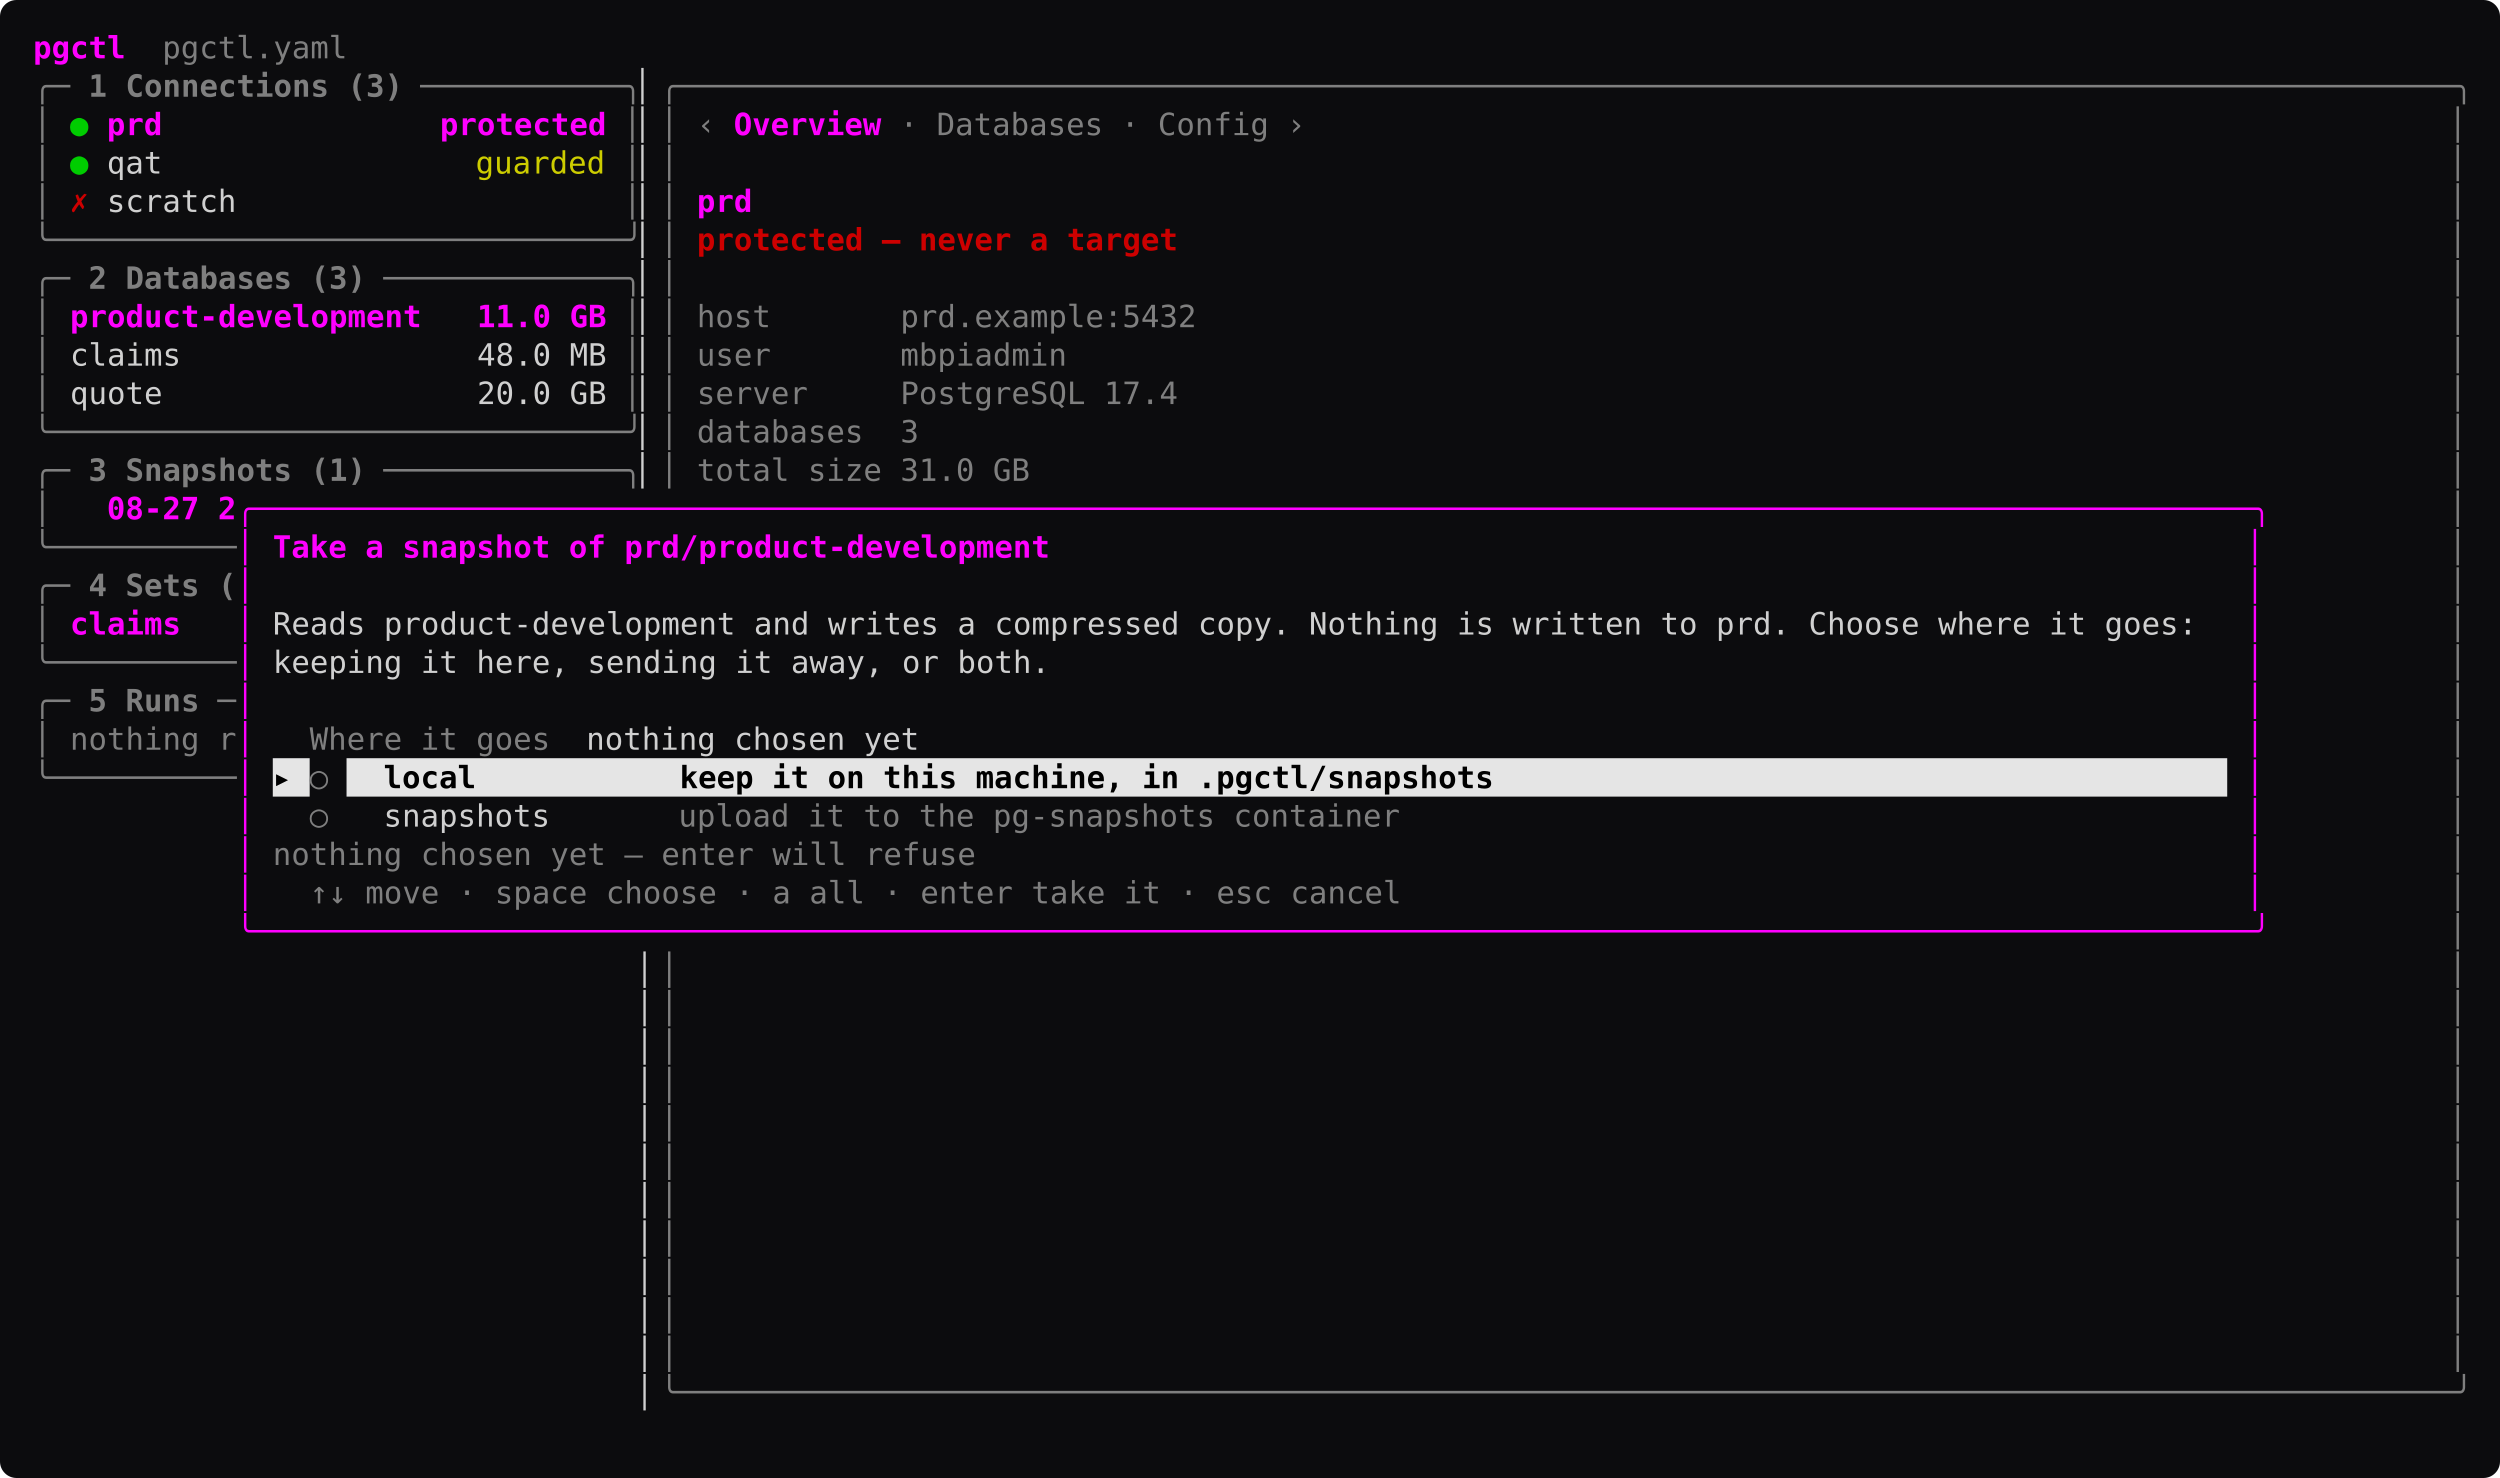
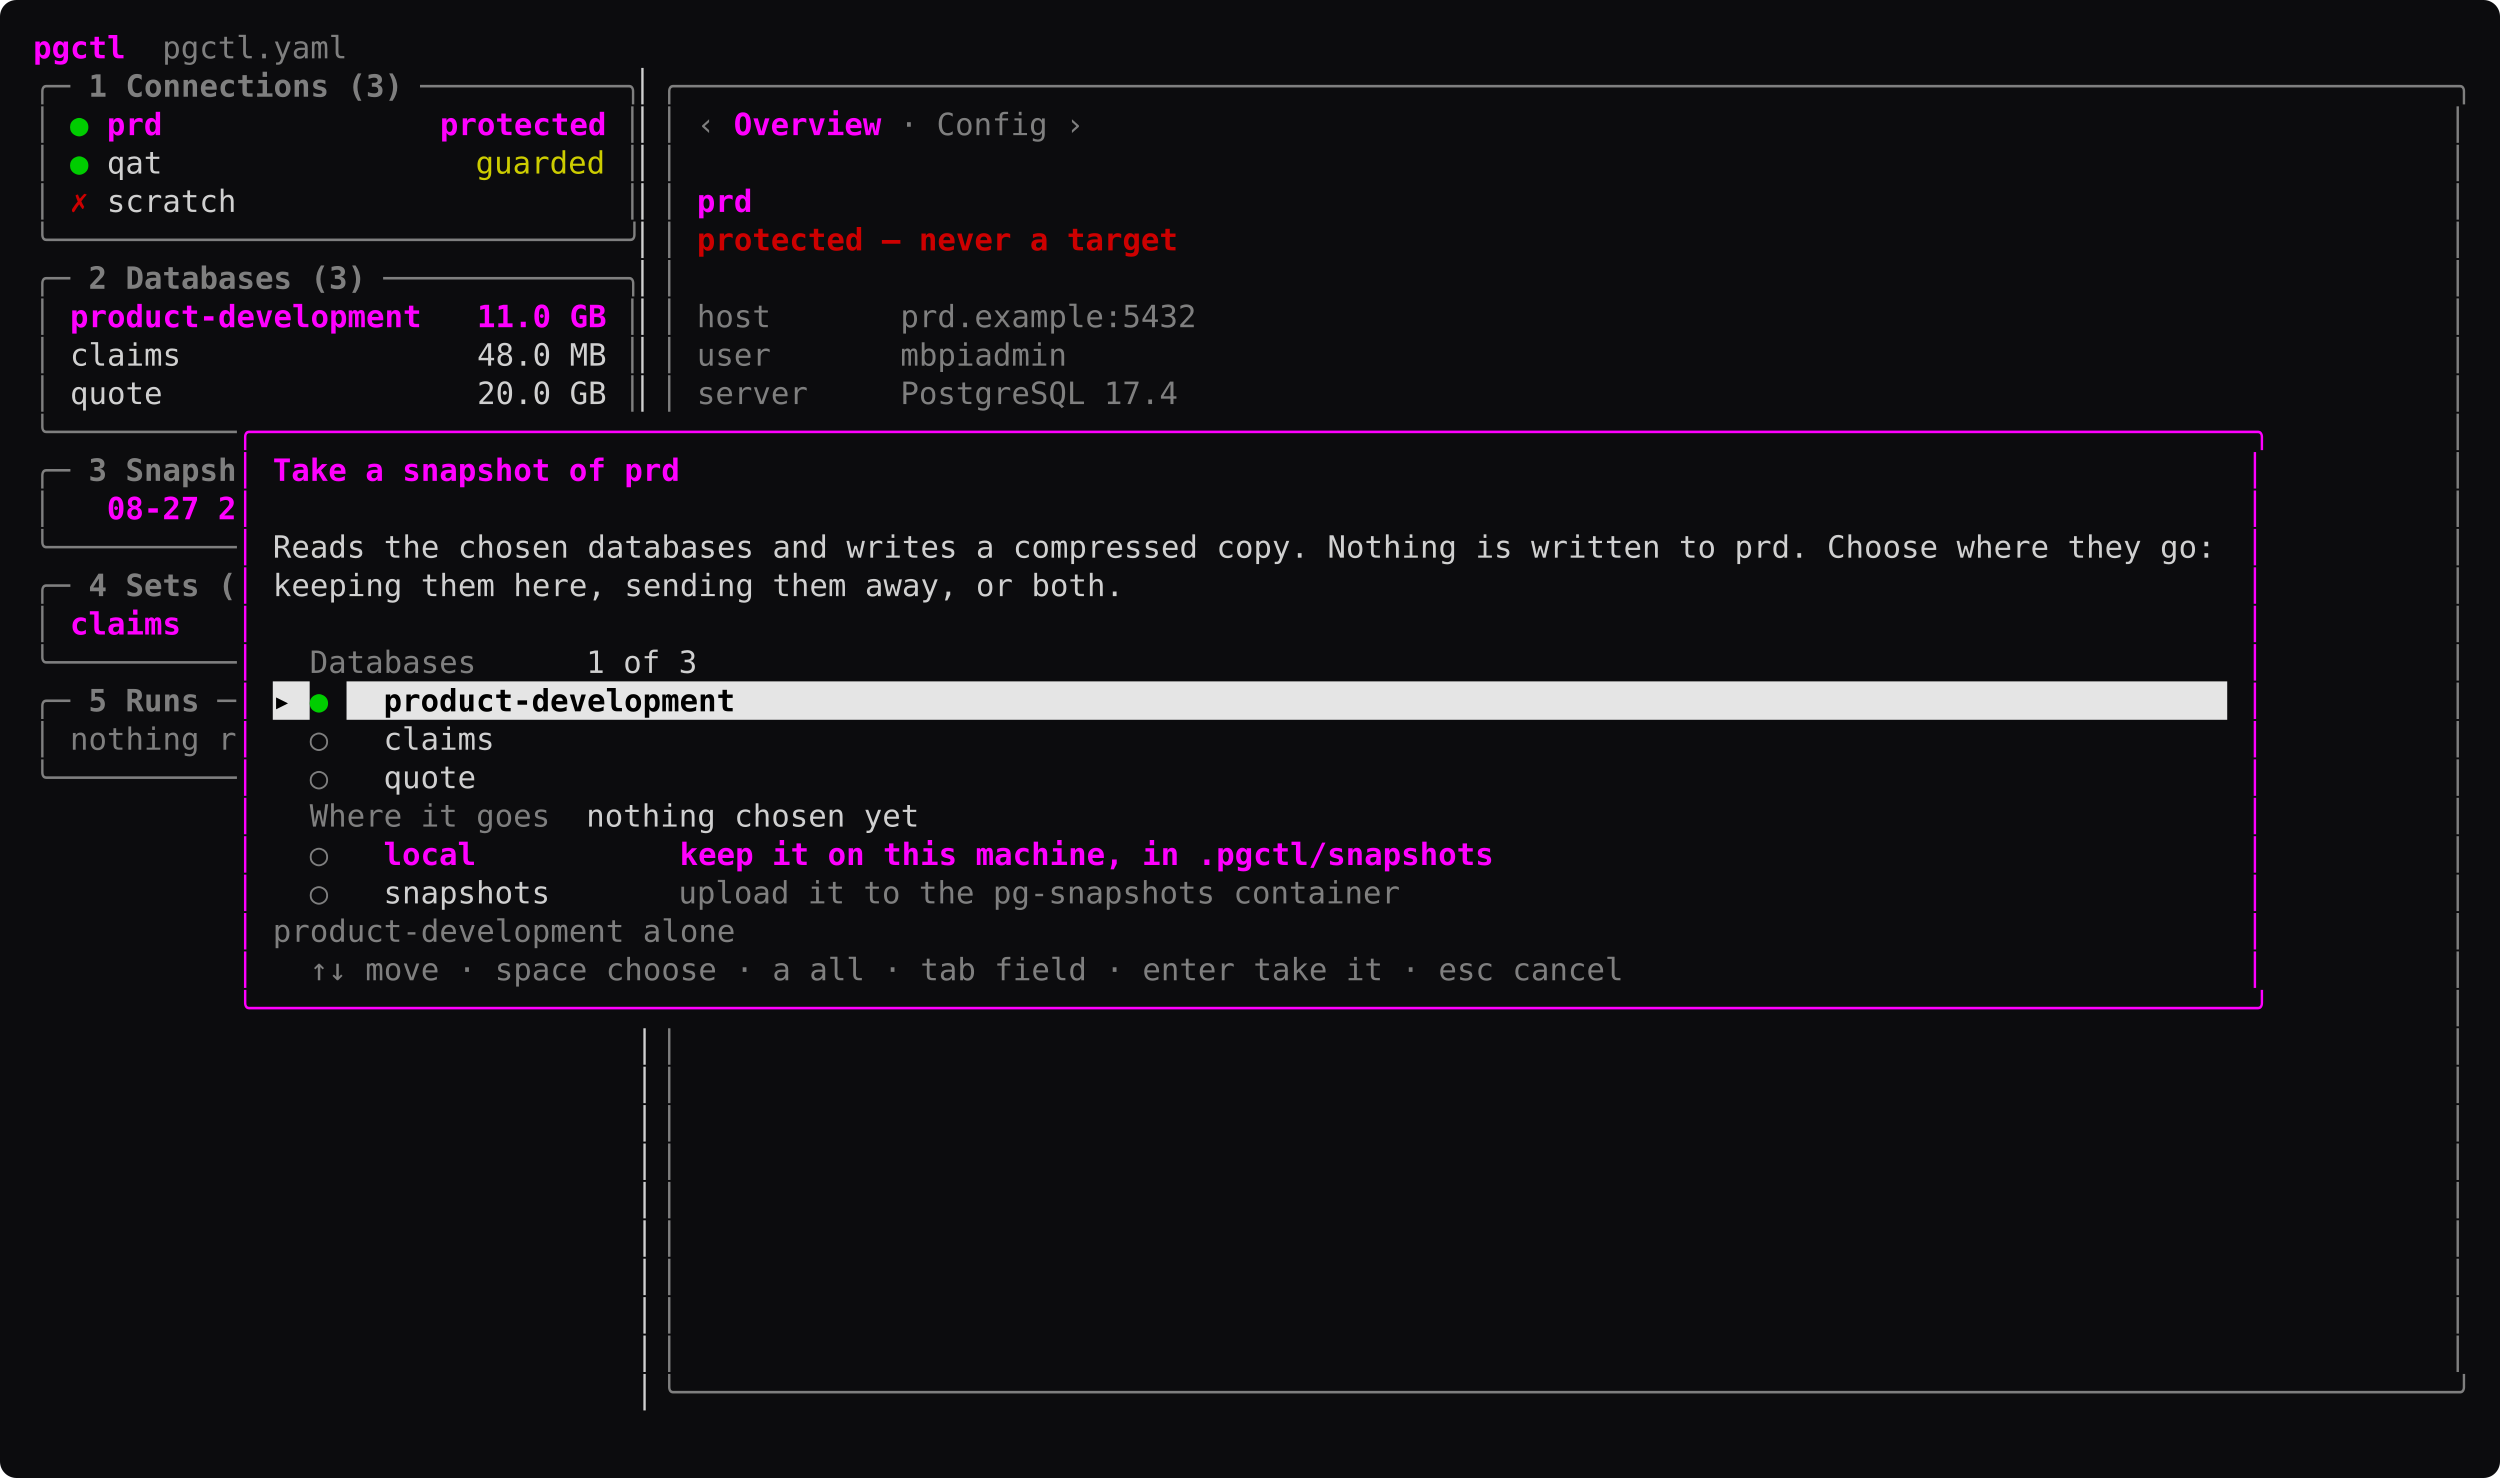
<svg xmlns="http://www.w3.org/2000/svg" width="1057.6" height="625.25" viewBox="0 0 1057.6 625.25" font-family="ui-monospace, 'SF Mono', SFMono-Regular, Menlo, Consolas, 'DejaVu Sans Mono', monospace" font-size="13" role="img">
  <rect width="1057.6" height="625.25" rx="7" fill="#0c0c0e" />
-   <rect x="115.4" y="320.75" width="15.6" height="16.25" fill="#e5e5e5" />
-   <rect x="146.6" y="320.75" width="795.6" height="16.25" fill="#e5e5e5" />
+   <rect x="115.4" y="288.25" width="15.6" height="16.25" fill="#e5e5e5" />
+   <rect x="146.6" y="288.25" width="795.6" height="16.25" fill="#e5e5e5" />
  <text x="14" y="24.68" textLength="39" lengthAdjust="spacing" fill="#ff00ff" font-weight="600" xml:space="preserve">pgctl</text>
  <text x="53" y="24.68" textLength="93.6" lengthAdjust="spacing" fill="#7f7f7f" xml:space="preserve">  pgctl.yaml</text>
  <text x="14" y="40.92" textLength="15.6" lengthAdjust="spacing" fill="#7f7f7f" xml:space="preserve">╭─</text>
  <text x="29.6" y="40.92" textLength="140.4" lengthAdjust="spacing" fill="#7f7f7f" font-weight="600" xml:space="preserve"> 1 Connections (3)</text>
  <text x="177.8" y="40.92" textLength="93.6" lengthAdjust="spacing" fill="#7f7f7f" xml:space="preserve">───────────╮</text>
  <text x="271.4" y="40.92" textLength="7.8" lengthAdjust="spacing" fill="#d0d0d0" xml:space="preserve">▏</text>
  <text x="279.2" y="40.92" textLength="764.4" lengthAdjust="spacing" fill="#7f7f7f" xml:space="preserve">╭────────────────────────────────────────────────────────────────────────────────────────────────╮</text>
  <text x="14" y="57.17" textLength="7.8" lengthAdjust="spacing" fill="#7f7f7f" xml:space="preserve">│</text>
  <text x="29.6" y="57.17" textLength="7.8" lengthAdjust="spacing" fill="#00cd00" xml:space="preserve">●</text>
  <text x="45.2" y="57.17" textLength="210.6" lengthAdjust="spacing" fill="#ff00ff" font-weight="600" xml:space="preserve">prd               protected</text>
  <text x="263.6" y="57.17" textLength="7.8" lengthAdjust="spacing" fill="#7f7f7f" xml:space="preserve">│</text>
  <text x="271.4" y="57.17" textLength="7.8" lengthAdjust="spacing" fill="#d0d0d0" xml:space="preserve">▏</text>
  <text x="279.2" y="57.17" textLength="7.8" lengthAdjust="spacing" fill="#7f7f7f" xml:space="preserve">│</text>
  <text x="294.8" y="57.17" textLength="7.8" lengthAdjust="spacing" fill="#7f7f7f" xml:space="preserve">‹</text>
  <text x="310.4" y="57.17" textLength="7.8" lengthAdjust="spacing" fill="#ff00ff" font-weight="600" xml:space="preserve">O</text>
  <text x="318.2" y="57.17" textLength="7.8" lengthAdjust="spacing" fill="#ff00ff" font-weight="600" xml:space="preserve">v</text>
  <text x="326" y="57.17" textLength="7.8" lengthAdjust="spacing" fill="#ff00ff" font-weight="600" xml:space="preserve">e</text>
  <text x="333.8" y="57.17" textLength="7.8" lengthAdjust="spacing" fill="#ff00ff" font-weight="600" xml:space="preserve">r</text>
  <text x="341.6" y="57.17" textLength="7.8" lengthAdjust="spacing" fill="#ff00ff" font-weight="600" xml:space="preserve">v</text>
  <text x="349.4" y="57.17" textLength="7.8" lengthAdjust="spacing" fill="#ff00ff" font-weight="600" xml:space="preserve">i</text>
  <text x="357.2" y="57.17" textLength="7.8" lengthAdjust="spacing" fill="#ff00ff" font-weight="600" xml:space="preserve">e</text>
  <text x="365" y="57.17" textLength="7.8" lengthAdjust="spacing" fill="#ff00ff" font-weight="600" xml:space="preserve">w</text>
  <text x="380.6" y="57.17" textLength="7.8" lengthAdjust="spacing" fill="#7f7f7f" xml:space="preserve">·</text>
-   <text x="388.4" y="57.17" textLength="78" lengthAdjust="spacing" fill="#7f7f7f" xml:space="preserve"> Databases</text>
-   <text x="474.2" y="57.17" textLength="7.8" lengthAdjust="spacing" fill="#7f7f7f" xml:space="preserve">·</text>
-   <text x="482" y="57.17" textLength="54.6" lengthAdjust="spacing" fill="#7f7f7f" xml:space="preserve"> Config</text>
-   <text x="544.4" y="57.17" textLength="7.8" lengthAdjust="spacing" fill="#7f7f7f" xml:space="preserve">›</text>
+   <text x="388.4" y="57.17" textLength="54.6" lengthAdjust="spacing" fill="#7f7f7f" xml:space="preserve"> Config</text>
+   <text x="450.8" y="57.17" textLength="7.8" lengthAdjust="spacing" fill="#7f7f7f" xml:space="preserve">›</text>
  <text x="1035.8" y="57.17" textLength="7.8" lengthAdjust="spacing" fill="#7f7f7f" xml:space="preserve">│</text>
  <text x="14" y="73.42" textLength="7.8" lengthAdjust="spacing" fill="#7f7f7f" xml:space="preserve">│</text>
  <text x="29.6" y="73.42" textLength="7.8" lengthAdjust="spacing" fill="#00cd00" xml:space="preserve">●</text>
  <text x="45.2" y="73.42" textLength="23.4" lengthAdjust="spacing" fill="#d0d0d0" xml:space="preserve">qat</text>
  <text x="201.2" y="73.42" textLength="54.6" lengthAdjust="spacing" fill="#cdcd00" xml:space="preserve">guarded</text>
  <text x="263.6" y="73.42" textLength="7.8" lengthAdjust="spacing" fill="#7f7f7f" xml:space="preserve">│</text>
  <text x="271.4" y="73.42" textLength="7.8" lengthAdjust="spacing" fill="#d0d0d0" xml:space="preserve">▏</text>
  <text x="279.2" y="73.42" textLength="7.8" lengthAdjust="spacing" fill="#7f7f7f" xml:space="preserve">│</text>
  <text x="1035.8" y="73.42" textLength="7.8" lengthAdjust="spacing" fill="#7f7f7f" xml:space="preserve">│</text>
  <text x="14" y="89.67" textLength="7.8" lengthAdjust="spacing" fill="#7f7f7f" xml:space="preserve">│</text>
  <text x="29.6" y="89.67" textLength="7.8" lengthAdjust="spacing" fill="#cd0000" font-weight="600" xml:space="preserve">✗</text>
  <text x="45.2" y="89.67" textLength="54.6" lengthAdjust="spacing" fill="#d0d0d0" xml:space="preserve">scratch</text>
  <text x="263.6" y="89.67" textLength="7.8" lengthAdjust="spacing" fill="#7f7f7f" xml:space="preserve">│</text>
  <text x="271.4" y="89.67" textLength="7.8" lengthAdjust="spacing" fill="#d0d0d0" xml:space="preserve">▏</text>
  <text x="279.2" y="89.67" textLength="7.8" lengthAdjust="spacing" fill="#7f7f7f" xml:space="preserve">│</text>
  <text x="294.8" y="89.67" textLength="23.4" lengthAdjust="spacing" fill="#ff00ff" font-weight="600" xml:space="preserve">prd</text>
  <text x="1035.8" y="89.67" textLength="7.8" lengthAdjust="spacing" fill="#7f7f7f" xml:space="preserve">│</text>
  <text x="14" y="105.92" textLength="257.4" lengthAdjust="spacing" fill="#7f7f7f" xml:space="preserve">╰───────────────────────────────╯</text>
  <text x="271.4" y="105.92" textLength="7.8" lengthAdjust="spacing" fill="#d0d0d0" xml:space="preserve">▏</text>
  <text x="279.2" y="105.92" textLength="7.8" lengthAdjust="spacing" fill="#7f7f7f" xml:space="preserve">│</text>
  <text x="294.8" y="105.92" textLength="202.8" lengthAdjust="spacing" fill="#cd0000" font-weight="600" xml:space="preserve">protected — never a target</text>
  <text x="1035.8" y="105.92" textLength="7.8" lengthAdjust="spacing" fill="#7f7f7f" xml:space="preserve">│</text>
  <text x="14" y="122.17" textLength="15.6" lengthAdjust="spacing" fill="#7f7f7f" xml:space="preserve">╭─</text>
  <text x="29.6" y="122.17" textLength="124.8" lengthAdjust="spacing" fill="#7f7f7f" font-weight="600" xml:space="preserve"> 2 Databases (3)</text>
  <text x="162.2" y="122.17" textLength="109.2" lengthAdjust="spacing" fill="#7f7f7f" xml:space="preserve">─────────────╮</text>
  <text x="271.4" y="122.17" textLength="7.8" lengthAdjust="spacing" fill="#d0d0d0" xml:space="preserve">▏</text>
  <text x="279.2" y="122.17" textLength="7.8" lengthAdjust="spacing" fill="#7f7f7f" xml:space="preserve">│</text>
  <text x="1035.8" y="122.17" textLength="7.8" lengthAdjust="spacing" fill="#7f7f7f" xml:space="preserve">│</text>
  <text x="14" y="138.43" textLength="7.8" lengthAdjust="spacing" fill="#7f7f7f" xml:space="preserve">│</text>
  <text x="29.6" y="138.43" textLength="226.2" lengthAdjust="spacing" fill="#ff00ff" font-weight="600" xml:space="preserve">product-development   11.0 GB</text>
  <text x="263.6" y="138.43" textLength="7.8" lengthAdjust="spacing" fill="#7f7f7f" xml:space="preserve">│</text>
  <text x="271.4" y="138.43" textLength="7.8" lengthAdjust="spacing" fill="#d0d0d0" xml:space="preserve">▏</text>
  <text x="279.2" y="138.43" textLength="7.8" lengthAdjust="spacing" fill="#7f7f7f" xml:space="preserve">│</text>
  <text x="294.8" y="138.43" textLength="210.6" lengthAdjust="spacing" fill="#7f7f7f" xml:space="preserve">host       prd.example:5432</text>
  <text x="1035.8" y="138.43" textLength="7.8" lengthAdjust="spacing" fill="#7f7f7f" xml:space="preserve">│</text>
  <text x="14" y="154.68" textLength="7.8" lengthAdjust="spacing" fill="#7f7f7f" xml:space="preserve">│</text>
  <text x="21.8" y="154.68" textLength="234" lengthAdjust="spacing" fill="#d0d0d0" xml:space="preserve"> claims                48.0 MB</text>
  <text x="263.6" y="154.68" textLength="7.8" lengthAdjust="spacing" fill="#7f7f7f" xml:space="preserve">│</text>
  <text x="271.4" y="154.68" textLength="7.8" lengthAdjust="spacing" fill="#d0d0d0" xml:space="preserve">▏</text>
  <text x="279.2" y="154.68" textLength="7.8" lengthAdjust="spacing" fill="#7f7f7f" xml:space="preserve">│</text>
  <text x="294.8" y="154.68" textLength="156" lengthAdjust="spacing" fill="#7f7f7f" xml:space="preserve">user       mbpiadmin</text>
  <text x="1035.8" y="154.68" textLength="7.8" lengthAdjust="spacing" fill="#7f7f7f" xml:space="preserve">│</text>
  <text x="14" y="170.93" textLength="7.8" lengthAdjust="spacing" fill="#7f7f7f" xml:space="preserve">│</text>
  <text x="21.8" y="170.93" textLength="234" lengthAdjust="spacing" fill="#d0d0d0" xml:space="preserve"> quote                 20.0 GB</text>
  <text x="263.6" y="170.93" textLength="7.8" lengthAdjust="spacing" fill="#7f7f7f" xml:space="preserve">│</text>
  <text x="271.4" y="170.93" textLength="7.8" lengthAdjust="spacing" fill="#d0d0d0" xml:space="preserve">▏</text>
  <text x="279.2" y="170.93" textLength="7.8" lengthAdjust="spacing" fill="#7f7f7f" xml:space="preserve">│</text>
  <text x="294.8" y="170.93" textLength="202.8" lengthAdjust="spacing" fill="#7f7f7f" xml:space="preserve">server     PostgreSQL 17.4</text>
  <text x="1035.8" y="170.93" textLength="7.8" lengthAdjust="spacing" fill="#7f7f7f" xml:space="preserve">│</text>
-   <text x="14" y="187.18" textLength="257.4" lengthAdjust="spacing" fill="#7f7f7f" xml:space="preserve">╰───────────────────────────────╯</text>
-   <text x="271.4" y="187.18" textLength="7.8" lengthAdjust="spacing" fill="#d0d0d0" xml:space="preserve">▏</text>
-   <text x="279.2" y="187.18" textLength="7.8" lengthAdjust="spacing" fill="#7f7f7f" xml:space="preserve">│</text>
-   <text x="294.8" y="187.18" textLength="93.6" lengthAdjust="spacing" fill="#7f7f7f" xml:space="preserve">databases  3</text>
+   <text x="14" y="187.18" textLength="85.8" lengthAdjust="spacing" fill="#7f7f7f" xml:space="preserve">╰──────────</text>
+   <text x="99.8" y="187.18" textLength="858" lengthAdjust="spacing" fill="#ff00ff" xml:space="preserve">╭────────────────────────────────────────────────────────────────────────────────────────────────────────────╮</text>
  <text x="1035.8" y="187.18" textLength="7.8" lengthAdjust="spacing" fill="#7f7f7f" xml:space="preserve">│</text>
  <text x="14" y="203.43" textLength="15.6" lengthAdjust="spacing" fill="#7f7f7f" xml:space="preserve">╭─</text>
-   <text x="29.6" y="203.43" textLength="124.8" lengthAdjust="spacing" fill="#7f7f7f" font-weight="600" xml:space="preserve"> 3 Snapshots (1)</text>
-   <text x="162.2" y="203.43" textLength="109.2" lengthAdjust="spacing" fill="#7f7f7f" xml:space="preserve">─────────────╮</text>
-   <text x="271.4" y="203.43" textLength="7.8" lengthAdjust="spacing" fill="#d0d0d0" xml:space="preserve">▏</text>
-   <text x="279.2" y="203.43" textLength="7.8" lengthAdjust="spacing" fill="#7f7f7f" xml:space="preserve">│</text>
-   <text x="294.8" y="203.43" textLength="140.4" lengthAdjust="spacing" fill="#7f7f7f" xml:space="preserve">total size 31.0 GB</text>
+   <text x="29.6" y="203.43" textLength="70.2" lengthAdjust="spacing" fill="#7f7f7f" font-weight="600" xml:space="preserve"> 3 Snapsh</text>
+   <text x="99.8" y="203.43" textLength="7.8" lengthAdjust="spacing" fill="#ff00ff" xml:space="preserve">│</text>
+   <text x="115.4" y="203.43" textLength="171.6" lengthAdjust="spacing" fill="#ff00ff" font-weight="600" xml:space="preserve">Take a snapshot of prd</text>
+   <text x="950" y="203.43" textLength="7.8" lengthAdjust="spacing" fill="#ff00ff" xml:space="preserve">│</text>
  <text x="1035.8" y="203.43" textLength="7.8" lengthAdjust="spacing" fill="#7f7f7f" xml:space="preserve">│</text>
  <text x="14" y="219.68" textLength="7.8" lengthAdjust="spacing" fill="#7f7f7f" xml:space="preserve">│</text>
  <text x="45.2" y="219.68" textLength="54.6" lengthAdjust="spacing" fill="#ff00ff" font-weight="600" xml:space="preserve">08-27 2</text>
-   <text x="99.8" y="219.68" textLength="858" lengthAdjust="spacing" fill="#ff00ff" xml:space="preserve">╭────────────────────────────────────────────────────────────────────────────────────────────────────────────╮</text>
+   <text x="99.8" y="219.68" textLength="7.8" lengthAdjust="spacing" fill="#ff00ff" xml:space="preserve">│</text>
+   <text x="950" y="219.68" textLength="7.8" lengthAdjust="spacing" fill="#ff00ff" xml:space="preserve">│</text>
  <text x="1035.8" y="219.68" textLength="7.8" lengthAdjust="spacing" fill="#7f7f7f" xml:space="preserve">│</text>
  <text x="14" y="235.93" textLength="85.8" lengthAdjust="spacing" fill="#7f7f7f" xml:space="preserve">╰──────────</text>
  <text x="99.8" y="235.93" textLength="7.8" lengthAdjust="spacing" fill="#ff00ff" xml:space="preserve">│</text>
-   <text x="115.4" y="235.93" textLength="327.6" lengthAdjust="spacing" fill="#ff00ff" font-weight="600" xml:space="preserve">Take a snapshot of prd/product-development</text>
+   <text x="107.6" y="235.93" textLength="826.8" lengthAdjust="spacing" fill="#d0d0d0" xml:space="preserve"> Reads the chosen databases and writes a compressed copy. Nothing is written to prd. Choose where they go:</text>
  <text x="950" y="235.93" textLength="7.8" lengthAdjust="spacing" fill="#ff00ff" xml:space="preserve">│</text>
  <text x="1035.8" y="235.93" textLength="7.8" lengthAdjust="spacing" fill="#7f7f7f" xml:space="preserve">│</text>
  <text x="14" y="252.18" textLength="15.6" lengthAdjust="spacing" fill="#7f7f7f" xml:space="preserve">╭─</text>
  <text x="29.6" y="252.18" textLength="70.2" lengthAdjust="spacing" fill="#7f7f7f" font-weight="600" xml:space="preserve"> 4 Sets (</text>
  <text x="99.8" y="252.18" textLength="7.8" lengthAdjust="spacing" fill="#ff00ff" xml:space="preserve">│</text>
+   <text x="107.6" y="252.18" textLength="366.6" lengthAdjust="spacing" fill="#d0d0d0" xml:space="preserve"> keeping them here, sending them away, or both.</text>
  <text x="950" y="252.18" textLength="7.8" lengthAdjust="spacing" fill="#ff00ff" xml:space="preserve">│</text>
  <text x="1035.8" y="252.18" textLength="7.8" lengthAdjust="spacing" fill="#7f7f7f" xml:space="preserve">│</text>
  <text x="14" y="268.43" textLength="7.8" lengthAdjust="spacing" fill="#7f7f7f" xml:space="preserve">│</text>
  <text x="29.6" y="268.43" textLength="46.8" lengthAdjust="spacing" fill="#ff00ff" font-weight="600" xml:space="preserve">claims</text>
  <text x="99.8" y="268.43" textLength="7.8" lengthAdjust="spacing" fill="#ff00ff" xml:space="preserve">│</text>
-   <text x="107.6" y="268.43" textLength="819" lengthAdjust="spacing" fill="#d0d0d0" xml:space="preserve"> Reads product-development and writes a compressed copy. Nothing is written to prd. Choose where it goes:</text>
  <text x="950" y="268.43" textLength="7.8" lengthAdjust="spacing" fill="#ff00ff" xml:space="preserve">│</text>
  <text x="1035.8" y="268.43" textLength="7.8" lengthAdjust="spacing" fill="#7f7f7f" xml:space="preserve">│</text>
  <text x="14" y="284.68" textLength="85.8" lengthAdjust="spacing" fill="#7f7f7f" xml:space="preserve">╰──────────</text>
  <text x="99.8" y="284.68" textLength="7.8" lengthAdjust="spacing" fill="#ff00ff" xml:space="preserve">│</text>
-   <text x="107.6" y="284.68" textLength="335.4" lengthAdjust="spacing" fill="#d0d0d0" xml:space="preserve"> keeping it here, sending it away, or both.</text>
+   <text x="131" y="284.68" textLength="70.2" lengthAdjust="spacing" fill="#7f7f7f" xml:space="preserve">Databases</text>
+   <text x="248" y="284.68" textLength="46.8" lengthAdjust="spacing" fill="#d0d0d0" xml:space="preserve">1 of 3</text>
  <text x="950" y="284.68" textLength="7.8" lengthAdjust="spacing" fill="#ff00ff" xml:space="preserve">│</text>
  <text x="1035.8" y="284.68" textLength="7.8" lengthAdjust="spacing" fill="#7f7f7f" xml:space="preserve">│</text>
  <text x="14" y="300.93" textLength="15.6" lengthAdjust="spacing" fill="#7f7f7f" xml:space="preserve">╭─</text>
  <text x="29.6" y="300.93" textLength="54.6" lengthAdjust="spacing" fill="#7f7f7f" font-weight="600" xml:space="preserve"> 5 Runs</text>
  <text x="92" y="300.93" textLength="7.8" lengthAdjust="spacing" fill="#7f7f7f" xml:space="preserve">─</text>
  <text x="99.8" y="300.93" textLength="7.8" lengthAdjust="spacing" fill="#ff00ff" xml:space="preserve">│</text>
+   <text x="115.4" y="300.93" textLength="7.8" lengthAdjust="spacing" fill="#000000" font-weight="600" xml:space="preserve">▸</text>
+   <text x="131" y="300.93" textLength="7.8" lengthAdjust="spacing" fill="#00cd00" xml:space="preserve">●</text>
+   <text x="146.6" y="300.93" textLength="163.8" lengthAdjust="spacing" fill="#000000" font-weight="600" xml:space="preserve">  product-development</text>
  <text x="950" y="300.93" textLength="7.8" lengthAdjust="spacing" fill="#ff00ff" xml:space="preserve">│</text>
  <text x="1035.8" y="300.93" textLength="7.8" lengthAdjust="spacing" fill="#7f7f7f" xml:space="preserve">│</text>
  <text x="14" y="317.18" textLength="7.8" lengthAdjust="spacing" fill="#7f7f7f" xml:space="preserve">│</text>
  <text x="29.6" y="317.18" textLength="70.2" lengthAdjust="spacing" fill="#7f7f7f" xml:space="preserve">nothing r</text>
  <text x="99.8" y="317.18" textLength="7.8" lengthAdjust="spacing" fill="#ff00ff" xml:space="preserve">│</text>
-   <text x="131" y="317.18" textLength="101.4" lengthAdjust="spacing" fill="#7f7f7f" xml:space="preserve">Where it goes</text>
-   <text x="248" y="317.18" textLength="140.4" lengthAdjust="spacing" fill="#d0d0d0" xml:space="preserve">nothing chosen yet</text>
+   <text x="131" y="317.18" textLength="7.8" lengthAdjust="spacing" fill="#7f7f7f" xml:space="preserve">○</text>
+   <text x="146.6" y="317.18" textLength="62.4" lengthAdjust="spacing" fill="#d0d0d0" xml:space="preserve">  claims</text>
  <text x="950" y="317.18" textLength="7.8" lengthAdjust="spacing" fill="#ff00ff" xml:space="preserve">│</text>
  <text x="1035.8" y="317.18" textLength="7.8" lengthAdjust="spacing" fill="#7f7f7f" xml:space="preserve">│</text>
  <text x="14" y="333.43" textLength="85.8" lengthAdjust="spacing" fill="#7f7f7f" xml:space="preserve">╰──────────</text>
  <text x="99.8" y="333.43" textLength="7.8" lengthAdjust="spacing" fill="#ff00ff" xml:space="preserve">│</text>
-   <text x="115.4" y="333.43" textLength="7.8" lengthAdjust="spacing" fill="#000000" font-weight="600" xml:space="preserve">▸</text>
  <text x="131" y="333.43" textLength="7.8" lengthAdjust="spacing" fill="#7f7f7f" xml:space="preserve">○</text>
-   <text x="146.6" y="333.43" textLength="483.6" lengthAdjust="spacing" fill="#000000" font-weight="600" xml:space="preserve">  local           keep it on this machine, in .pgctl/snapshots</text>
+   <text x="146.6" y="333.43" textLength="54.6" lengthAdjust="spacing" fill="#d0d0d0" xml:space="preserve">  quote</text>
  <text x="950" y="333.43" textLength="7.8" lengthAdjust="spacing" fill="#ff00ff" xml:space="preserve">│</text>
  <text x="1035.8" y="333.43" textLength="7.8" lengthAdjust="spacing" fill="#7f7f7f" xml:space="preserve">│</text>
  <text x="99.8" y="349.68" textLength="7.8" lengthAdjust="spacing" fill="#ff00ff" xml:space="preserve">│</text>
-   <text x="131" y="349.68" textLength="7.8" lengthAdjust="spacing" fill="#7f7f7f" xml:space="preserve">○</text>
-   <text x="146.6" y="349.68" textLength="85.8" lengthAdjust="spacing" fill="#d0d0d0" xml:space="preserve">  snapshots</text>
-   <text x="287" y="349.68" textLength="304.2" lengthAdjust="spacing" fill="#7f7f7f" xml:space="preserve">upload it to the pg-snapshots container</text>
+   <text x="131" y="349.68" textLength="101.4" lengthAdjust="spacing" fill="#7f7f7f" xml:space="preserve">Where it goes</text>
+   <text x="248" y="349.68" textLength="140.4" lengthAdjust="spacing" fill="#d0d0d0" xml:space="preserve">nothing chosen yet</text>
  <text x="950" y="349.68" textLength="7.8" lengthAdjust="spacing" fill="#ff00ff" xml:space="preserve">│</text>
  <text x="1035.8" y="349.68" textLength="7.8" lengthAdjust="spacing" fill="#7f7f7f" xml:space="preserve">│</text>
  <text x="99.8" y="365.93" textLength="7.8" lengthAdjust="spacing" fill="#ff00ff" xml:space="preserve">│</text>
-   <text x="115.4" y="365.93" textLength="296.4" lengthAdjust="spacing" fill="#7f7f7f" xml:space="preserve">nothing chosen yet — enter will refuse</text>
+   <text x="131" y="365.93" textLength="7.8" lengthAdjust="spacing" fill="#7f7f7f" xml:space="preserve">○</text>
+   <text x="146.6" y="365.93" textLength="483.6" lengthAdjust="spacing" fill="#ff00ff" font-weight="600" xml:space="preserve">  local           keep it on this machine, in .pgctl/snapshots</text>
  <text x="950" y="365.93" textLength="7.8" lengthAdjust="spacing" fill="#ff00ff" xml:space="preserve">│</text>
  <text x="1035.8" y="365.93" textLength="7.8" lengthAdjust="spacing" fill="#7f7f7f" xml:space="preserve">│</text>
  <text x="99.8" y="382.18" textLength="7.8" lengthAdjust="spacing" fill="#ff00ff" xml:space="preserve">│</text>
-   <text x="115.4" y="382.18" textLength="475.8" lengthAdjust="spacing" fill="#7f7f7f" xml:space="preserve">  ↑↓ move · space choose · a all · enter take it · esc cancel</text>
+   <text x="131" y="382.18" textLength="7.8" lengthAdjust="spacing" fill="#7f7f7f" xml:space="preserve">○</text>
+   <text x="146.6" y="382.18" textLength="85.8" lengthAdjust="spacing" fill="#d0d0d0" xml:space="preserve">  snapshots</text>
+   <text x="287" y="382.18" textLength="304.2" lengthAdjust="spacing" fill="#7f7f7f" xml:space="preserve">upload it to the pg-snapshots container</text>
  <text x="950" y="382.18" textLength="7.8" lengthAdjust="spacing" fill="#ff00ff" xml:space="preserve">│</text>
  <text x="1035.8" y="382.18" textLength="7.8" lengthAdjust="spacing" fill="#7f7f7f" xml:space="preserve">│</text>
-   <text x="99.8" y="398.43" textLength="858" lengthAdjust="spacing" fill="#ff00ff" xml:space="preserve">╰────────────────────────────────────────────────────────────────────────────────────────────────────────────╯</text>
+   <text x="99.8" y="398.43" textLength="7.8" lengthAdjust="spacing" fill="#ff00ff" xml:space="preserve">│</text>
+   <text x="115.4" y="398.43" textLength="195" lengthAdjust="spacing" fill="#7f7f7f" xml:space="preserve">product-development alone</text>
+   <text x="950" y="398.43" textLength="7.8" lengthAdjust="spacing" fill="#ff00ff" xml:space="preserve">│</text>
  <text x="1035.8" y="398.43" textLength="7.8" lengthAdjust="spacing" fill="#7f7f7f" xml:space="preserve">│</text>
-   <text x="14" y="414.68" textLength="265.2" lengthAdjust="spacing" fill="#d0d0d0" xml:space="preserve">                                 ▏</text>
-   <text x="279.2" y="414.68" textLength="7.8" lengthAdjust="spacing" fill="#7f7f7f" xml:space="preserve">│</text>
+   <text x="99.8" y="414.68" textLength="7.8" lengthAdjust="spacing" fill="#ff00ff" xml:space="preserve">│</text>
+   <text x="115.4" y="414.68" textLength="569.4" lengthAdjust="spacing" fill="#7f7f7f" xml:space="preserve">  ↑↓ move · space choose · a all · tab field · enter take it · esc cancel</text>
+   <text x="950" y="414.68" textLength="7.8" lengthAdjust="spacing" fill="#ff00ff" xml:space="preserve">│</text>
  <text x="1035.8" y="414.68" textLength="7.8" lengthAdjust="spacing" fill="#7f7f7f" xml:space="preserve">│</text>
-   <text x="14" y="430.93" textLength="265.2" lengthAdjust="spacing" fill="#d0d0d0" xml:space="preserve">                                 ▏</text>
-   <text x="279.2" y="430.93" textLength="7.8" lengthAdjust="spacing" fill="#7f7f7f" xml:space="preserve">│</text>
+   <text x="99.8" y="430.93" textLength="858" lengthAdjust="spacing" fill="#ff00ff" xml:space="preserve">╰────────────────────────────────────────────────────────────────────────────────────────────────────────────╯</text>
  <text x="1035.8" y="430.93" textLength="7.8" lengthAdjust="spacing" fill="#7f7f7f" xml:space="preserve">│</text>
  <text x="14" y="447.18" textLength="265.2" lengthAdjust="spacing" fill="#d0d0d0" xml:space="preserve">                                 ▏</text>
  <text x="279.2" y="447.18" textLength="7.8" lengthAdjust="spacing" fill="#7f7f7f" xml:space="preserve">│</text>
  <text x="1035.8" y="447.18" textLength="7.8" lengthAdjust="spacing" fill="#7f7f7f" xml:space="preserve">│</text>
  <text x="14" y="463.43" textLength="265.2" lengthAdjust="spacing" fill="#d0d0d0" xml:space="preserve">                                 ▏</text>
  <text x="279.2" y="463.43" textLength="7.8" lengthAdjust="spacing" fill="#7f7f7f" xml:space="preserve">│</text>
  <text x="1035.8" y="463.43" textLength="7.8" lengthAdjust="spacing" fill="#7f7f7f" xml:space="preserve">│</text>
  <text x="14" y="479.68" textLength="265.2" lengthAdjust="spacing" fill="#d0d0d0" xml:space="preserve">                                 ▏</text>
  <text x="279.2" y="479.68" textLength="7.8" lengthAdjust="spacing" fill="#7f7f7f" xml:space="preserve">│</text>
  <text x="1035.8" y="479.68" textLength="7.8" lengthAdjust="spacing" fill="#7f7f7f" xml:space="preserve">│</text>
  <text x="14" y="495.93" textLength="265.2" lengthAdjust="spacing" fill="#d0d0d0" xml:space="preserve">                                 ▏</text>
  <text x="279.2" y="495.93" textLength="7.8" lengthAdjust="spacing" fill="#7f7f7f" xml:space="preserve">│</text>
  <text x="1035.8" y="495.93" textLength="7.8" lengthAdjust="spacing" fill="#7f7f7f" xml:space="preserve">│</text>
  <text x="14" y="512.17" textLength="265.2" lengthAdjust="spacing" fill="#d0d0d0" xml:space="preserve">                                 ▏</text>
  <text x="279.2" y="512.17" textLength="7.8" lengthAdjust="spacing" fill="#7f7f7f" xml:space="preserve">│</text>
  <text x="1035.8" y="512.17" textLength="7.8" lengthAdjust="spacing" fill="#7f7f7f" xml:space="preserve">│</text>
  <text x="14" y="528.42" textLength="265.2" lengthAdjust="spacing" fill="#d0d0d0" xml:space="preserve">                                 ▏</text>
  <text x="279.2" y="528.42" textLength="7.8" lengthAdjust="spacing" fill="#7f7f7f" xml:space="preserve">│</text>
  <text x="1035.8" y="528.42" textLength="7.8" lengthAdjust="spacing" fill="#7f7f7f" xml:space="preserve">│</text>
  <text x="14" y="544.67" textLength="265.2" lengthAdjust="spacing" fill="#d0d0d0" xml:space="preserve">                                 ▏</text>
  <text x="279.2" y="544.67" textLength="7.8" lengthAdjust="spacing" fill="#7f7f7f" xml:space="preserve">│</text>
  <text x="1035.8" y="544.67" textLength="7.8" lengthAdjust="spacing" fill="#7f7f7f" xml:space="preserve">│</text>
  <text x="14" y="560.92" textLength="265.2" lengthAdjust="spacing" fill="#d0d0d0" xml:space="preserve">                                 ▏</text>
  <text x="279.2" y="560.92" textLength="7.8" lengthAdjust="spacing" fill="#7f7f7f" xml:space="preserve">│</text>
  <text x="1035.8" y="560.92" textLength="7.8" lengthAdjust="spacing" fill="#7f7f7f" xml:space="preserve">│</text>
  <text x="14" y="577.17" textLength="265.2" lengthAdjust="spacing" fill="#d0d0d0" xml:space="preserve">                                 ▏</text>
  <text x="279.2" y="577.17" textLength="7.8" lengthAdjust="spacing" fill="#7f7f7f" xml:space="preserve">│</text>
  <text x="1035.8" y="577.17" textLength="7.8" lengthAdjust="spacing" fill="#7f7f7f" xml:space="preserve">│</text>
  <text x="14" y="593.42" textLength="265.2" lengthAdjust="spacing" fill="#d0d0d0" xml:space="preserve">                                 ▏</text>
  <text x="279.2" y="593.42" textLength="764.4" lengthAdjust="spacing" fill="#7f7f7f" xml:space="preserve">╰────────────────────────────────────────────────────────────────────────────────────────────────╯</text>
</svg>
